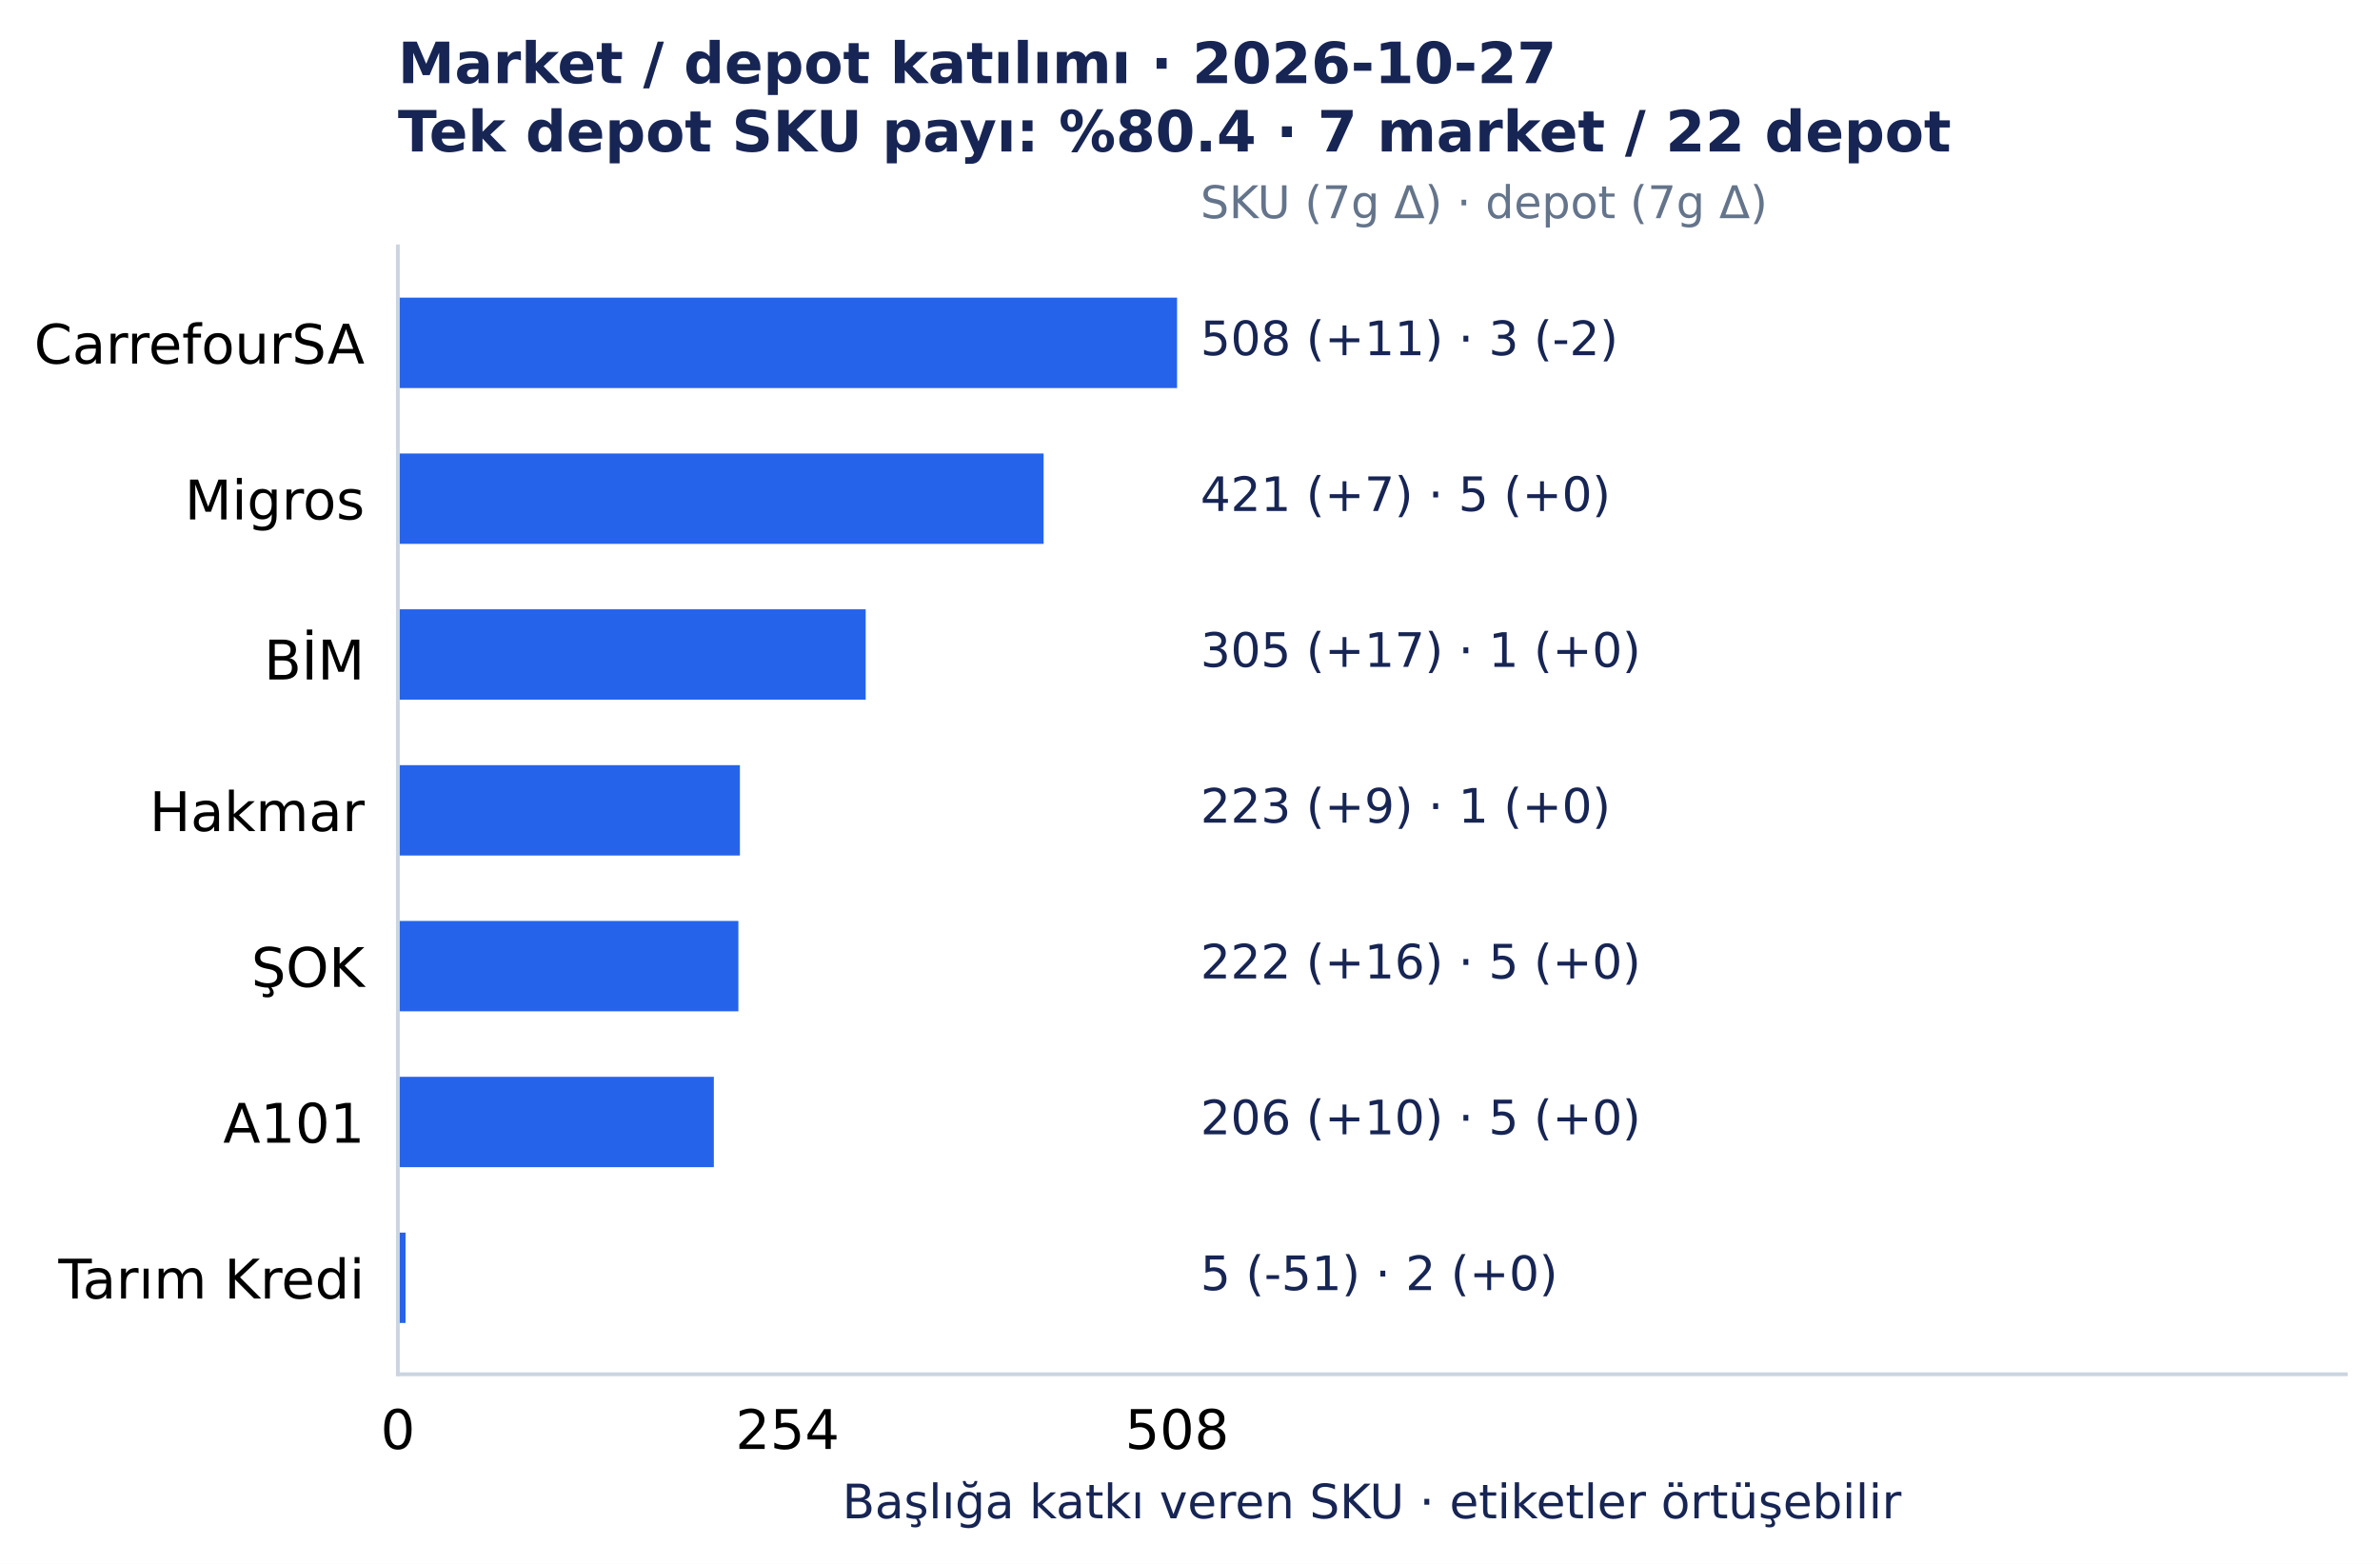
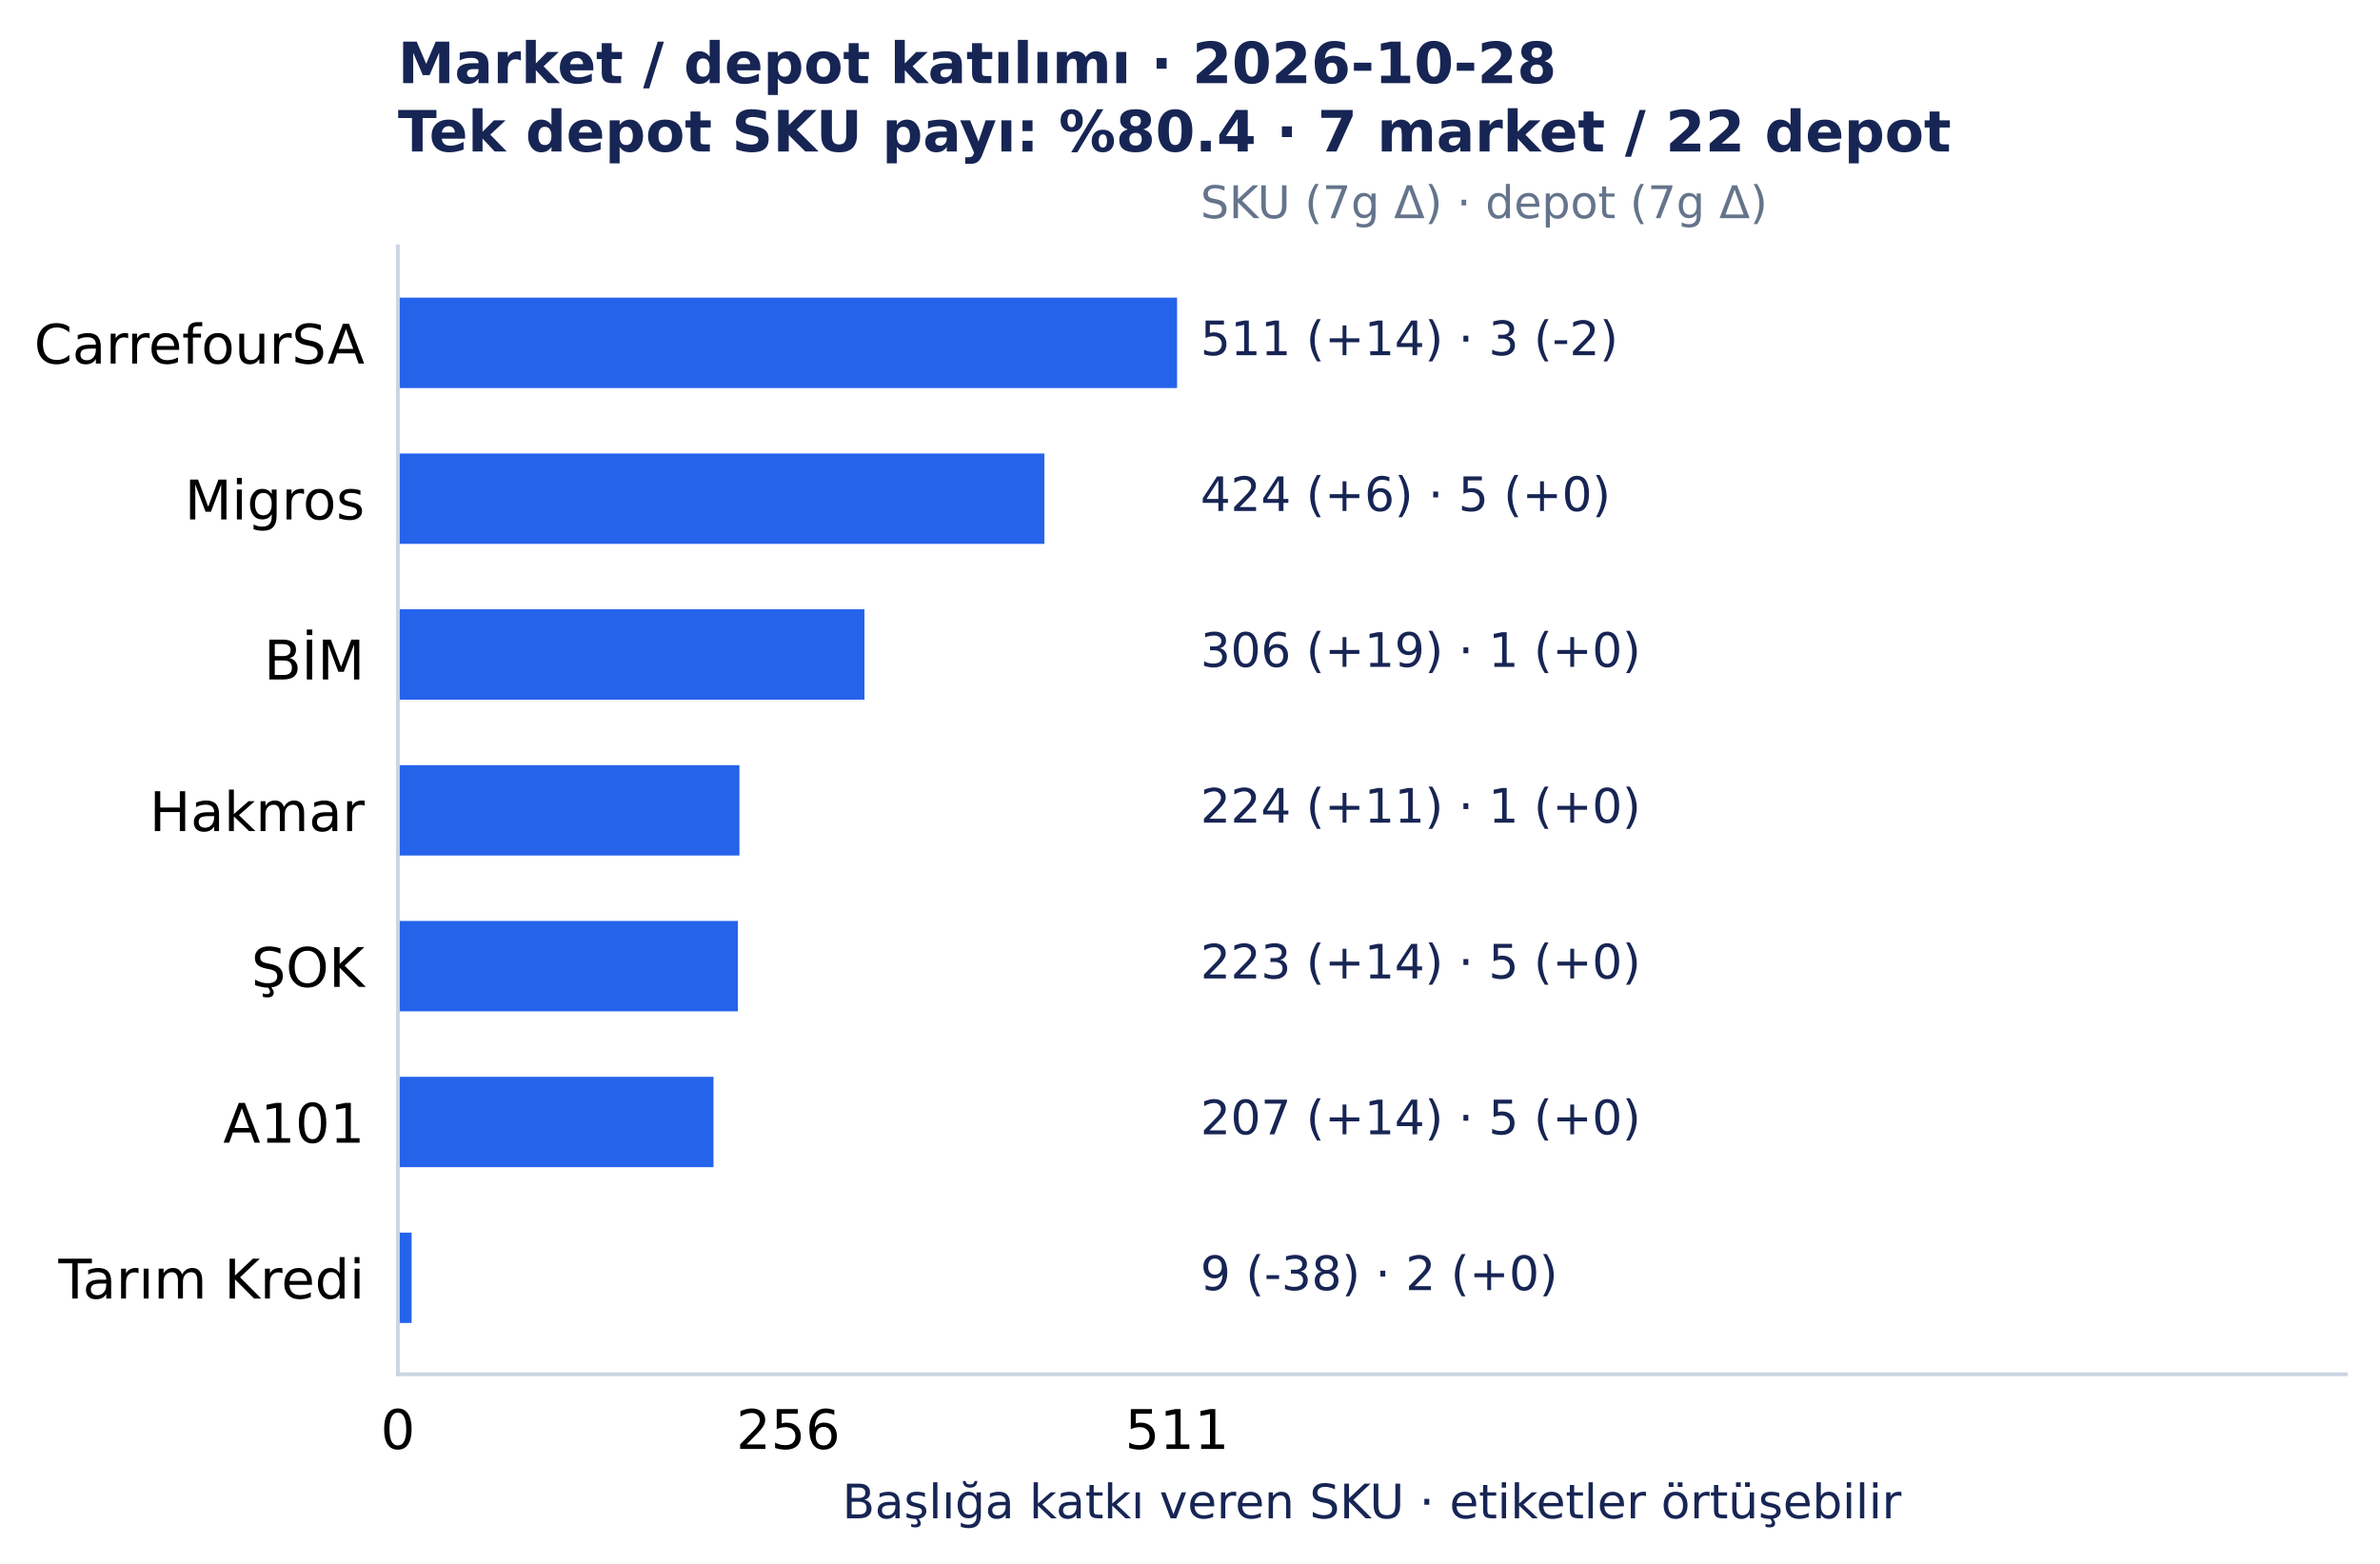
<svg xmlns="http://www.w3.org/2000/svg" width="501.492pt" height="329.548pt" viewBox="0 0 501.492 329.548" version="1.1">
  <defs>
    <style type="text/css">*{stroke-linejoin: round; stroke-linecap: butt}</style>
  </defs>
  <g id="figure_1">
    <g id="patch_1">
      <path d="M 0 329.548 L 501.492 329.548 L 501.492 0 L 0 0 z " style="fill: #ffffff" />
    </g>
    <g id="axes_1">
      <g id="patch_2">
        <path d="M 83.836 289.594 L 494.292 289.594 L 494.292 51.923 L 83.836 51.923 z " style="fill: #ffffff" />
      </g>
      <g id="matplotlib.axis_1">
        <g id="xtick_1">
          <g id="line2d_1" />
          <g id="text_1">
            <text style="font-size: 11.5px; font-family: 'DejaVu Sans', 'Bitstream Vera Sans', 'Computer Modern Sans Serif', 'Lucida Grande', 'Verdana', 'Geneva', 'Lucid', 'Arial', 'Helvetica', 'Avant Garde', sans-serif; text-anchor: middle" x="83.836" y="305.331" transform="rotate(-0 83.83609 305.3312)">0</text>
          </g>
        </g>
        <g id="xtick_2">
          <g id="line2d_2" />
          <g id="text_2">
-             <text style="font-size: 11.5px; font-family: 'DejaVu Sans', 'Bitstream Vera Sans', 'Computer Modern Sans Serif', 'Lucida Grande', 'Verdana', 'Geneva', 'Lucid', 'Arial', 'Helvetica', 'Avant Garde', sans-serif; text-anchor: middle" x="165.927" y="305.331" transform="rotate(-0 165.9273 305.3312)">254</text>
+             <text style="font-size: 11.5px; font-family: 'DejaVu Sans', 'Bitstream Vera Sans', 'Computer Modern Sans Serif', 'Lucida Grande', 'Verdana', 'Geneva', 'Lucid', 'Arial', 'Helvetica', 'Avant Garde', sans-serif; text-anchor: middle" x="166.088" y="305.331" transform="rotate(-0 166.088 305.3312)">256</text>
          </g>
        </g>
        <g id="xtick_3">
          <g id="line2d_3" />
          <g id="text_3">
-             <text style="font-size: 11.5px; font-family: 'DejaVu Sans', 'Bitstream Vera Sans', 'Computer Modern Sans Serif', 'Lucida Grande', 'Verdana', 'Geneva', 'Lucid', 'Arial', 'Helvetica', 'Avant Garde', sans-serif; text-anchor: middle" x="248.019" y="305.331" transform="rotate(-0 248.0186 305.3312)">508</text>
+             <text style="font-size: 11.5px; font-family: 'DejaVu Sans', 'Bitstream Vera Sans', 'Computer Modern Sans Serif', 'Lucida Grande', 'Verdana', 'Geneva', 'Lucid', 'Arial', 'Helvetica', 'Avant Garde', sans-serif; text-anchor: middle" x="248.019" y="305.331" transform="rotate(-0 248.0186 305.3312)">511</text>
          </g>
        </g>
        <g id="text_4">
          <text style="font-size: 10px; font-family: 'DejaVu Sans', 'Bitstream Vera Sans', 'Computer Modern Sans Serif', 'Lucida Grande', 'Verdana', 'Geneva', 'Lucid', 'Arial', 'Helvetica', 'Avant Garde', sans-serif; text-anchor: middle; fill: #172554" x="289.064" y="319.945" transform="rotate(-0 289.0642 319.9455)">Başlığa katkı veren SKU · etiketler örtüşebilir</text>
        </g>
      </g>
      <g id="matplotlib.axis_2">
        <g id="ytick_1">
          <g id="line2d_4" />
          <g id="text_5">
            <text style="font-size: 11.5px; font-family: 'DejaVu Sans', 'Bitstream Vera Sans', 'Computer Modern Sans Serif', 'Lucida Grande', 'Verdana', 'Geneva', 'Lucid', 'Arial', 'Helvetica', 'Avant Garde', sans-serif; text-anchor: end" x="76.836" y="76.618" transform="rotate(-0 76.83609 76.61754)">CarrefourSA</text>
          </g>
        </g>
        <g id="ytick_2">
          <g id="line2d_5" />
          <g id="text_6">
            <text style="font-size: 11.5px; font-family: 'DejaVu Sans', 'Bitstream Vera Sans', 'Computer Modern Sans Serif', 'Lucida Grande', 'Verdana', 'Geneva', 'Lucid', 'Arial', 'Helvetica', 'Avant Garde', sans-serif; text-anchor: end" x="76.836" y="109.454" transform="rotate(-0 76.83609 109.4541)">Migros</text>
          </g>
        </g>
        <g id="ytick_3">
          <g id="line2d_6" />
          <g id="text_7">
            <text style="font-size: 11.5px; font-family: 'DejaVu Sans', 'Bitstream Vera Sans', 'Computer Modern Sans Serif', 'Lucida Grande', 'Verdana', 'Geneva', 'Lucid', 'Arial', 'Helvetica', 'Avant Garde', sans-serif; text-anchor: end" x="76.836" y="143.177" transform="rotate(-0 76.83609 143.1775)">BİM</text>
          </g>
        </g>
        <g id="ytick_4">
          <g id="line2d_7" />
          <g id="text_8">
            <text style="font-size: 11.5px; font-family: 'DejaVu Sans', 'Bitstream Vera Sans', 'Computer Modern Sans Serif', 'Lucida Grande', 'Verdana', 'Geneva', 'Lucid', 'Arial', 'Helvetica', 'Avant Garde', sans-serif; text-anchor: end" x="76.836" y="175.127" transform="rotate(-0 76.83609 175.1273)">Hakmar</text>
          </g>
        </g>
        <g id="ytick_5">
          <g id="line2d_8" />
          <g id="text_9">
            <text style="font-size: 11.5px; font-family: 'DejaVu Sans', 'Bitstream Vera Sans', 'Computer Modern Sans Serif', 'Lucida Grande', 'Verdana', 'Geneva', 'Lucid', 'Arial', 'Helvetica', 'Avant Garde', sans-serif; text-anchor: end" x="76.836" y="207.963" transform="rotate(-0 76.83609 207.9635)">ŞOK</text>
          </g>
        </g>
        <g id="ytick_6">
          <g id="line2d_9" />
          <g id="text_10">
            <text style="font-size: 11.5px; font-family: 'DejaVu Sans', 'Bitstream Vera Sans', 'Computer Modern Sans Serif', 'Lucida Grande', 'Verdana', 'Geneva', 'Lucid', 'Arial', 'Helvetica', 'Avant Garde', sans-serif; text-anchor: end" x="76.836" y="240.8" transform="rotate(-0 76.83609 240.8001)">A101</text>
          </g>
        </g>
        <g id="ytick_7">
          <g id="line2d_10" />
          <g id="text_11">
            <text style="font-size: 11.5px; font-family: 'DejaVu Sans', 'Bitstream Vera Sans', 'Computer Modern Sans Serif', 'Lucida Grande', 'Verdana', 'Geneva', 'Lucid', 'Arial', 'Helvetica', 'Avant Garde', sans-serif; text-anchor: end" x="76.836" y="273.637" transform="rotate(-0 76.83609 273.6372)">Tarım Kredi</text>
          </g>
        </g>
      </g>
      <g id="patch_3">
        <path d="M 83.836 62.726 L 248.019 62.726 L 248.019 81.771 L 83.836 81.771 z " clip-path="url(#p7150c4acc0)" style="fill: #2563eb" />
      </g>
      <g id="patch_4">
-         <path d="M 83.836 95.562 L 219.901 95.562 L 219.901 114.608 L 83.836 114.608 z " clip-path="url(#p7150c4acc0)" style="fill: #2563eb" />
+         <path d="M 83.836 95.562 L 220.066 95.562 L 220.066 114.608 L 83.836 114.608 z " clip-path="url(#p7150c4acc0)" style="fill: #2563eb" />
      </g>
      <g id="patch_5">
-         <path d="M 83.836 128.399 L 182.41 128.399 L 182.41 147.444 L 83.836 147.444 z " clip-path="url(#p7150c4acc0)" style="fill: #2563eb" />
+         <path d="M 83.836 128.399 L 182.153 128.399 L 182.153 147.444 L 83.836 147.444 z " clip-path="url(#p7150c4acc0)" style="fill: #2563eb" />
      </g>
      <g id="patch_6">
-         <path d="M 83.836 161.236 L 155.908 161.236 L 155.908 180.281 L 83.836 180.281 z " clip-path="url(#p7150c4acc0)" style="fill: #2563eb" />
+         <path d="M 83.836 161.236 L 155.807 161.236 L 155.807 180.281 L 83.836 180.281 z " clip-path="url(#p7150c4acc0)" style="fill: #2563eb" />
      </g>
      <g id="patch_7">
-         <path d="M 83.836 194.072 L 155.585 194.072 L 155.585 213.117 L 83.836 213.117 z " clip-path="url(#p7150c4acc0)" style="fill: #2563eb" />
+         <path d="M 83.836 194.072 L 155.485 194.072 L 155.485 213.117 L 83.836 213.117 z " clip-path="url(#p7150c4acc0)" style="fill: #2563eb" />
      </g>
      <g id="patch_8">
-         <path d="M 83.836 226.909 L 150.414 226.909 L 150.414 245.954 L 83.836 245.954 z " clip-path="url(#p7150c4acc0)" style="fill: #2563eb" />
+         <path d="M 83.836 226.909 L 150.344 226.909 L 150.344 245.954 L 83.836 245.954 z " clip-path="url(#p7150c4acc0)" style="fill: #2563eb" />
      </g>
      <g id="patch_9">
-         <path d="M 83.836 259.745 L 85.452 259.745 L 85.452 278.791 L 83.836 278.791 z " clip-path="url(#p7150c4acc0)" style="fill: #2563eb" />
+         <path d="M 83.836 259.745 L 86.728 259.745 L 86.728 278.791 L 83.836 278.791 z " clip-path="url(#p7150c4acc0)" style="fill: #2563eb" />
      </g>
      <g id="patch_10">
        <path d="M 83.836 289.594 L 83.836 51.923 " style="fill: none; stroke: #cbd5e1; stroke-width: 0.8; stroke-linejoin: miter; stroke-linecap: square" />
      </g>
      <g id="patch_11">
        <path d="M 83.836 289.594 L 494.292 289.594 " style="fill: none; stroke: #cbd5e1; stroke-width: 0.8; stroke-linejoin: miter; stroke-linecap: square" />
      </g>
      <g id="text_12">
-         <text style="font-size: 10px; font-family: 'DejaVu Sans', 'Bitstream Vera Sans', 'Computer Modern Sans Serif', 'Lucida Grande', 'Verdana', 'Geneva', 'Lucid', 'Arial', 'Helvetica', 'Avant Garde', sans-serif; text-anchor: start; fill: #172554" x="252.944" y="74.846" transform="rotate(-0 252.9441 74.84609)">508 (+11)  ·  3 (-2)</text>
+         <text style="font-size: 10px; font-family: 'DejaVu Sans', 'Bitstream Vera Sans', 'Computer Modern Sans Serif', 'Lucida Grande', 'Verdana', 'Geneva', 'Lucid', 'Arial', 'Helvetica', 'Avant Garde', sans-serif; text-anchor: start; fill: #172554" x="252.944" y="74.846" transform="rotate(-0 252.9441 74.84609)">511 (+14)  ·  3 (-2)</text>
      </g>
      <g id="text_13">
-         <text style="font-size: 10px; font-family: 'DejaVu Sans', 'Bitstream Vera Sans', 'Computer Modern Sans Serif', 'Lucida Grande', 'Verdana', 'Geneva', 'Lucid', 'Arial', 'Helvetica', 'Avant Garde', sans-serif; text-anchor: start; fill: #172554" x="252.944" y="107.683" transform="rotate(-0 252.9441 107.6827)">421 (+7)  ·  5 (+0)</text>
+         <text style="font-size: 10px; font-family: 'DejaVu Sans', 'Bitstream Vera Sans', 'Computer Modern Sans Serif', 'Lucida Grande', 'Verdana', 'Geneva', 'Lucid', 'Arial', 'Helvetica', 'Avant Garde', sans-serif; text-anchor: start; fill: #172554" x="252.944" y="107.683" transform="rotate(-0 252.9441 107.6827)">424 (+6)  ·  5 (+0)</text>
      </g>
      <g id="text_14">
-         <text style="font-size: 10px; font-family: 'DejaVu Sans', 'Bitstream Vera Sans', 'Computer Modern Sans Serif', 'Lucida Grande', 'Verdana', 'Geneva', 'Lucid', 'Arial', 'Helvetica', 'Avant Garde', sans-serif; text-anchor: start; fill: #172554" x="252.944" y="140.519" transform="rotate(-0 252.9441 140.5193)">305 (+17)  ·  1 (+0)</text>
+         <text style="font-size: 10px; font-family: 'DejaVu Sans', 'Bitstream Vera Sans', 'Computer Modern Sans Serif', 'Lucida Grande', 'Verdana', 'Geneva', 'Lucid', 'Arial', 'Helvetica', 'Avant Garde', sans-serif; text-anchor: start; fill: #172554" x="252.944" y="140.519" transform="rotate(-0 252.9441 140.5193)">306 (+19)  ·  1 (+0)</text>
      </g>
      <g id="text_15">
-         <text style="font-size: 10px; font-family: 'DejaVu Sans', 'Bitstream Vera Sans', 'Computer Modern Sans Serif', 'Lucida Grande', 'Verdana', 'Geneva', 'Lucid', 'Arial', 'Helvetica', 'Avant Garde', sans-serif; text-anchor: start; fill: #172554" x="252.944" y="173.356" transform="rotate(-0 252.9441 173.3559)">223 (+9)  ·  1 (+0)</text>
+         <text style="font-size: 10px; font-family: 'DejaVu Sans', 'Bitstream Vera Sans', 'Computer Modern Sans Serif', 'Lucida Grande', 'Verdana', 'Geneva', 'Lucid', 'Arial', 'Helvetica', 'Avant Garde', sans-serif; text-anchor: start; fill: #172554" x="252.944" y="173.356" transform="rotate(-0 252.9441 173.3559)">224 (+11)  ·  1 (+0)</text>
      </g>
      <g id="text_16">
-         <text style="font-size: 10px; font-family: 'DejaVu Sans', 'Bitstream Vera Sans', 'Computer Modern Sans Serif', 'Lucida Grande', 'Verdana', 'Geneva', 'Lucid', 'Arial', 'Helvetica', 'Avant Garde', sans-serif; text-anchor: start; fill: #172554" x="252.944" y="206.193" transform="rotate(-0 252.9441 206.1925)">222 (+16)  ·  5 (+0)</text>
+         <text style="font-size: 10px; font-family: 'DejaVu Sans', 'Bitstream Vera Sans', 'Computer Modern Sans Serif', 'Lucida Grande', 'Verdana', 'Geneva', 'Lucid', 'Arial', 'Helvetica', 'Avant Garde', sans-serif; text-anchor: start; fill: #172554" x="252.944" y="206.193" transform="rotate(-0 252.9441 206.1925)">223 (+14)  ·  5 (+0)</text>
      </g>
      <g id="text_17">
-         <text style="font-size: 10px; font-family: 'DejaVu Sans', 'Bitstream Vera Sans', 'Computer Modern Sans Serif', 'Lucida Grande', 'Verdana', 'Geneva', 'Lucid', 'Arial', 'Helvetica', 'Avant Garde', sans-serif; text-anchor: start; fill: #172554" x="252.944" y="239.029" transform="rotate(-0 252.9441 239.0291)">206 (+10)  ·  5 (+0)</text>
+         <text style="font-size: 10px; font-family: 'DejaVu Sans', 'Bitstream Vera Sans', 'Computer Modern Sans Serif', 'Lucida Grande', 'Verdana', 'Geneva', 'Lucid', 'Arial', 'Helvetica', 'Avant Garde', sans-serif; text-anchor: start; fill: #172554" x="252.944" y="239.029" transform="rotate(-0 252.9441 239.0291)">207 (+14)  ·  5 (+0)</text>
      </g>
      <g id="text_18">
-         <text style="font-size: 10px; font-family: 'DejaVu Sans', 'Bitstream Vera Sans', 'Computer Modern Sans Serif', 'Lucida Grande', 'Verdana', 'Geneva', 'Lucid', 'Arial', 'Helvetica', 'Avant Garde', sans-serif; text-anchor: start; fill: #172554" x="252.944" y="271.866" transform="rotate(-0 252.9441 271.8657)">5 (-51)  ·  2 (+0)</text>
+         <text style="font-size: 10px; font-family: 'DejaVu Sans', 'Bitstream Vera Sans', 'Computer Modern Sans Serif', 'Lucida Grande', 'Verdana', 'Geneva', 'Lucid', 'Arial', 'Helvetica', 'Avant Garde', sans-serif; text-anchor: start; fill: #172554" x="252.944" y="271.866" transform="rotate(-0 252.9441 271.8657)">9 (-38)  ·  2 (+0)</text>
      </g>
      <g id="text_19">
        <text style="font-size: 9.5px; font-family: 'DejaVu Sans', 'Bitstream Vera Sans', 'Computer Modern Sans Serif', 'Lucida Grande', 'Verdana', 'Geneva', 'Lucid', 'Arial', 'Helvetica', 'Avant Garde', sans-serif; text-anchor: start; fill: #64748b" x="252.944" y="45.979" transform="rotate(-0 252.9441 45.97915)">SKU (7g Δ) · depot (7g Δ)</text>
      </g>
      <g id="text_20">
-         <text style="font-weight: 700; font-size: 12px; font-family: 'DejaVu Sans', 'Bitstream Vera Sans', 'Computer Modern Sans Serif', 'Lucida Grande', 'Verdana', 'Geneva', 'Lucid', 'Arial', 'Helvetica', 'Avant Garde', sans-serif; fill: #172554" transform="translate(83.83609 17.5193)">Market / depot katılımı · 2026-10-27</text>
+         <text style="font-weight: 700; font-size: 12px; font-family: 'DejaVu Sans', 'Bitstream Vera Sans', 'Computer Modern Sans Serif', 'Lucida Grande', 'Verdana', 'Geneva', 'Lucid', 'Arial', 'Helvetica', 'Avant Garde', sans-serif; fill: #172554" transform="translate(83.83609 17.5193)">Market / depot katılımı · 2026-10-28</text>
        <text style="font-weight: 700; font-size: 12px; font-family: 'DejaVu Sans', 'Bitstream Vera Sans', 'Computer Modern Sans Serif', 'Lucida Grande', 'Verdana', 'Geneva', 'Lucid', 'Arial', 'Helvetica', 'Avant Garde', sans-serif; fill: #172554" transform="translate(83.83609 31.92258)">Tek depot SKU payı: %80.4 · 7 market / 22 depot</text>
      </g>
    </g>
  </g>
  <defs>
    <clipPath id="p7150c4acc0">
      <rect x="83.836" y="51.923" width="410.456" height="237.671" />
    </clipPath>
  </defs>
</svg>
